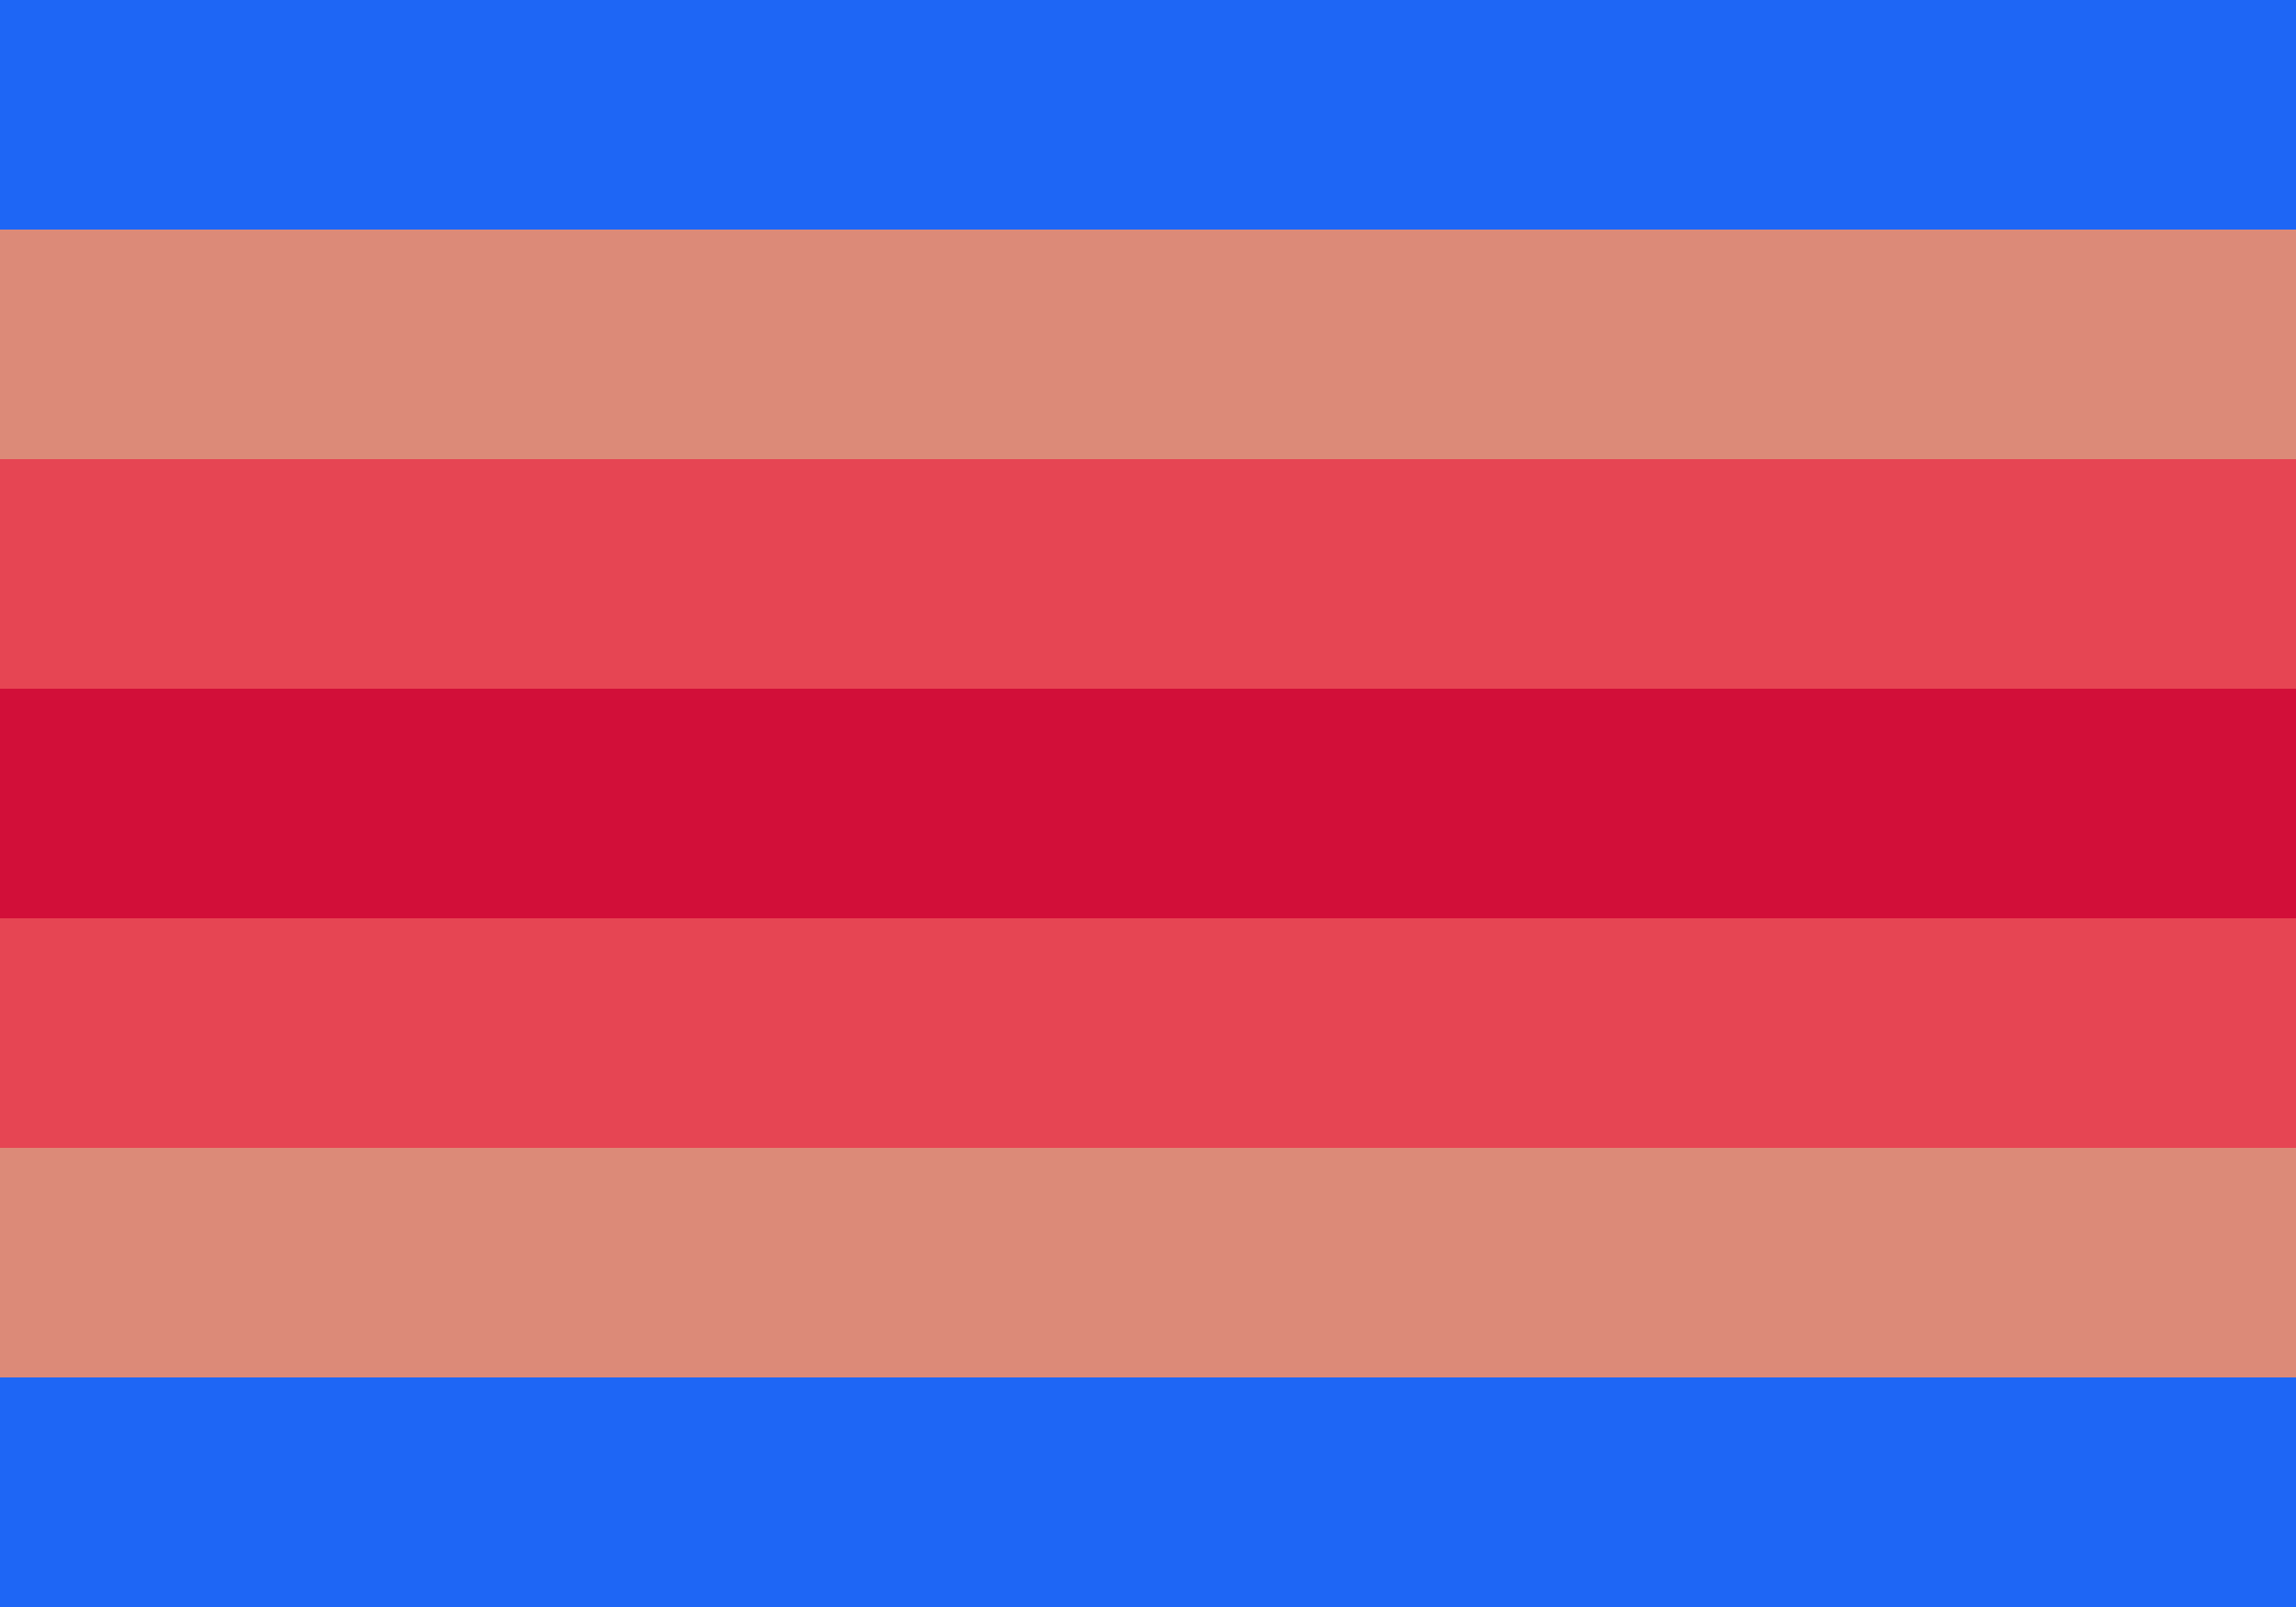
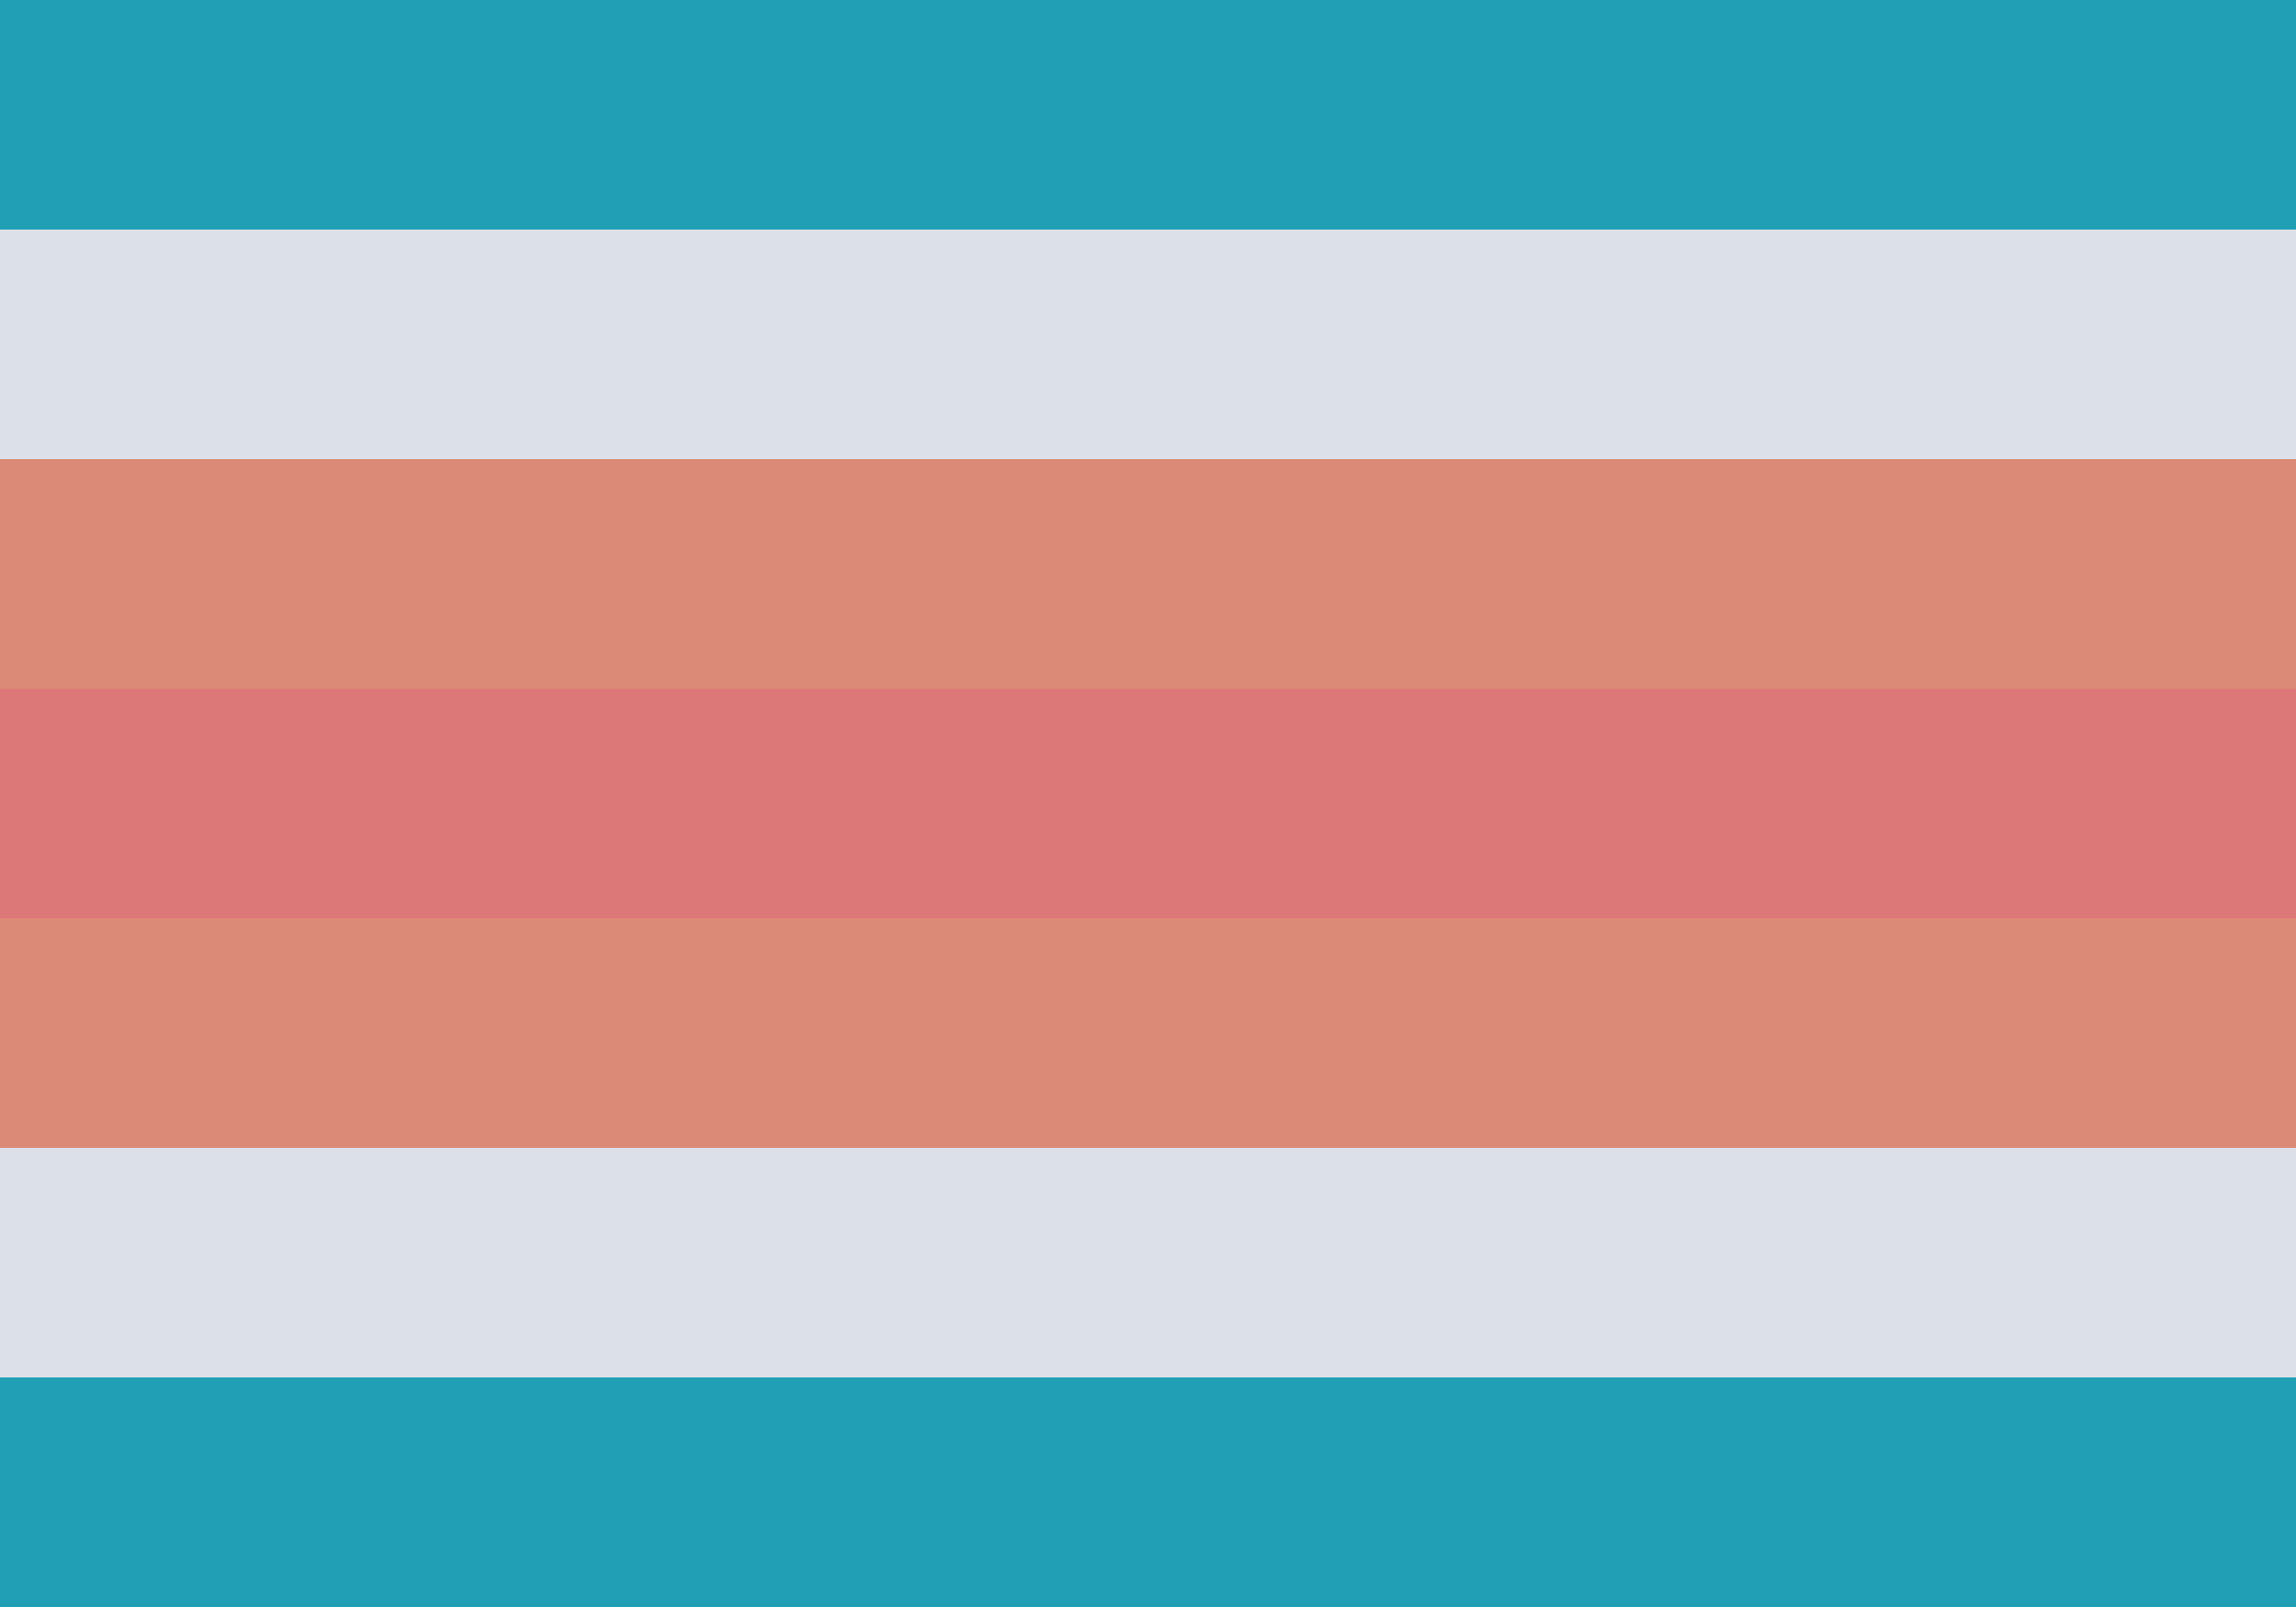
<svg xmlns="http://www.w3.org/2000/svg" version="1.1" width="1000" height="700" shape-rendering="crispEdges">
-   <rect x="0" y="0" width="1000" height="100" fill="#1e66f5" />
-   <rect x="0" y="100" width="1000" height="100" fill="#dc8a78" />
-   <rect x="0" y="200" width="1000" height="100" fill="#e64553" />
-   <rect x="0" y="300" width="1000" height="100" fill="#d20f39" />
-   <rect x="0" y="400" width="1000" height="100" fill="#e64553" />
-   <rect x="0" y="500" width="1000" height="100" fill="#dc8a78" />
-   <rect x="0" y="600" width="1000" height="100" fill="#1e66f5" />
+   <rect x="0" y="0" width="1000" height="100" fill="#209fb5" />
+   <rect x="0" y="100" width="1000" height="100" fill="#dce0e8" />
+   <rect x="0" y="200" width="1000" height="100" fill="#dc8a78" />
+   <rect x="0" y="300" width="1000" height="100" fill="#dd7878" />
+   <rect x="0" y="400" width="1000" height="100" fill="#dc8a78" />
+   <rect x="0" y="500" width="1000" height="100" fill="#dce0e8" />
+   <rect x="0" y="600" width="1000" height="100" fill="#209fb5" />
</svg>
